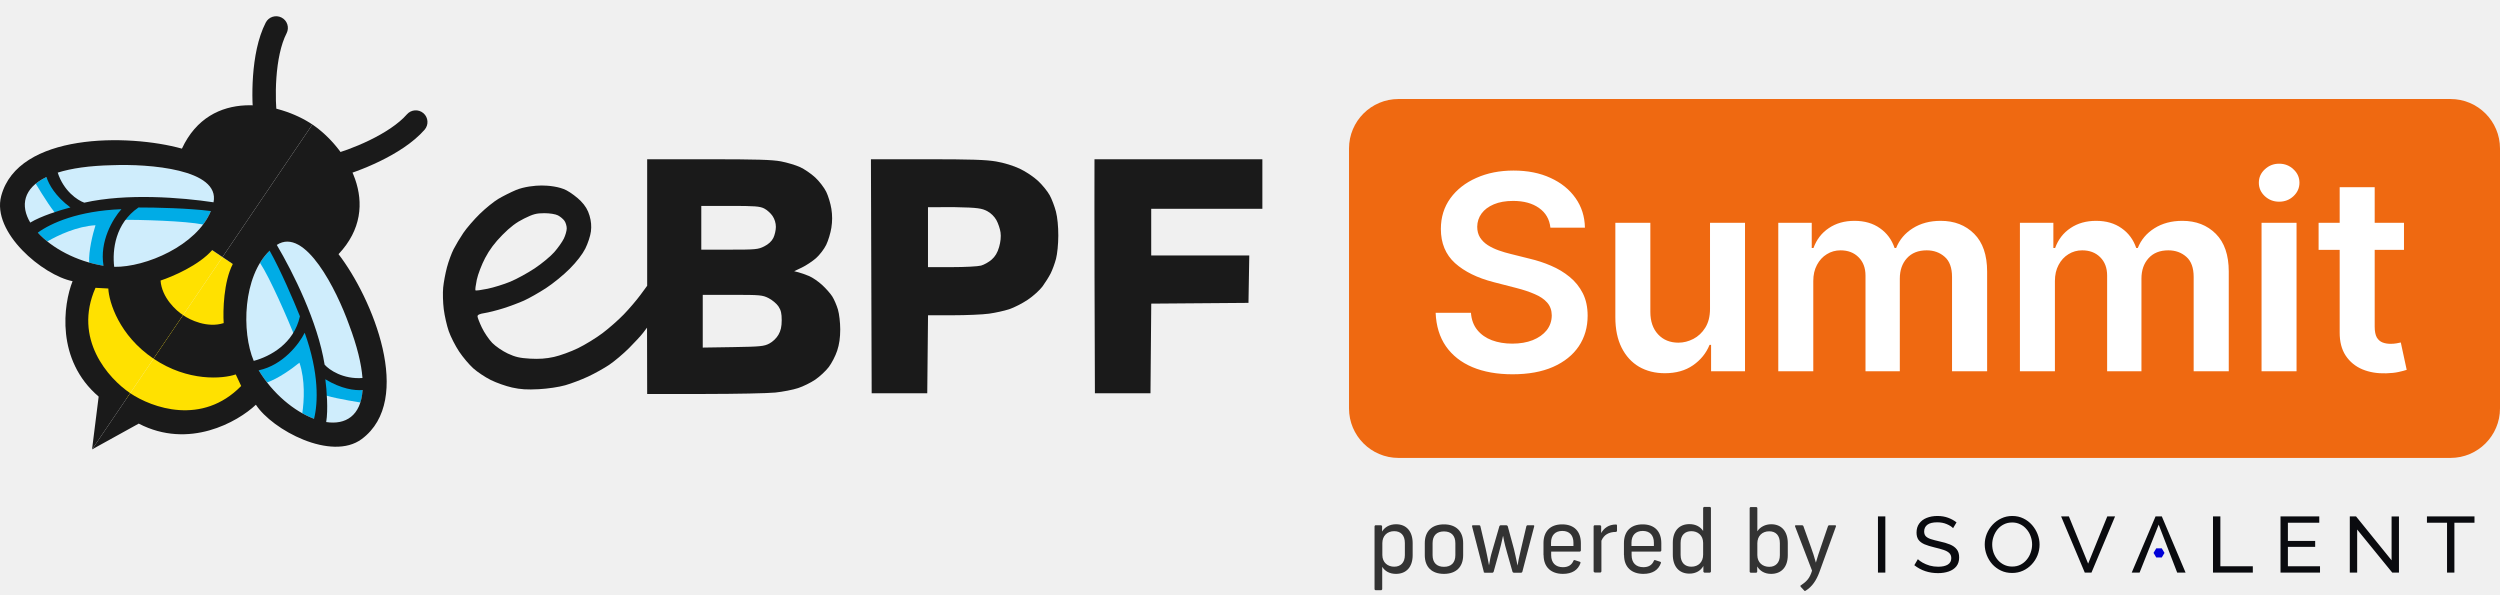
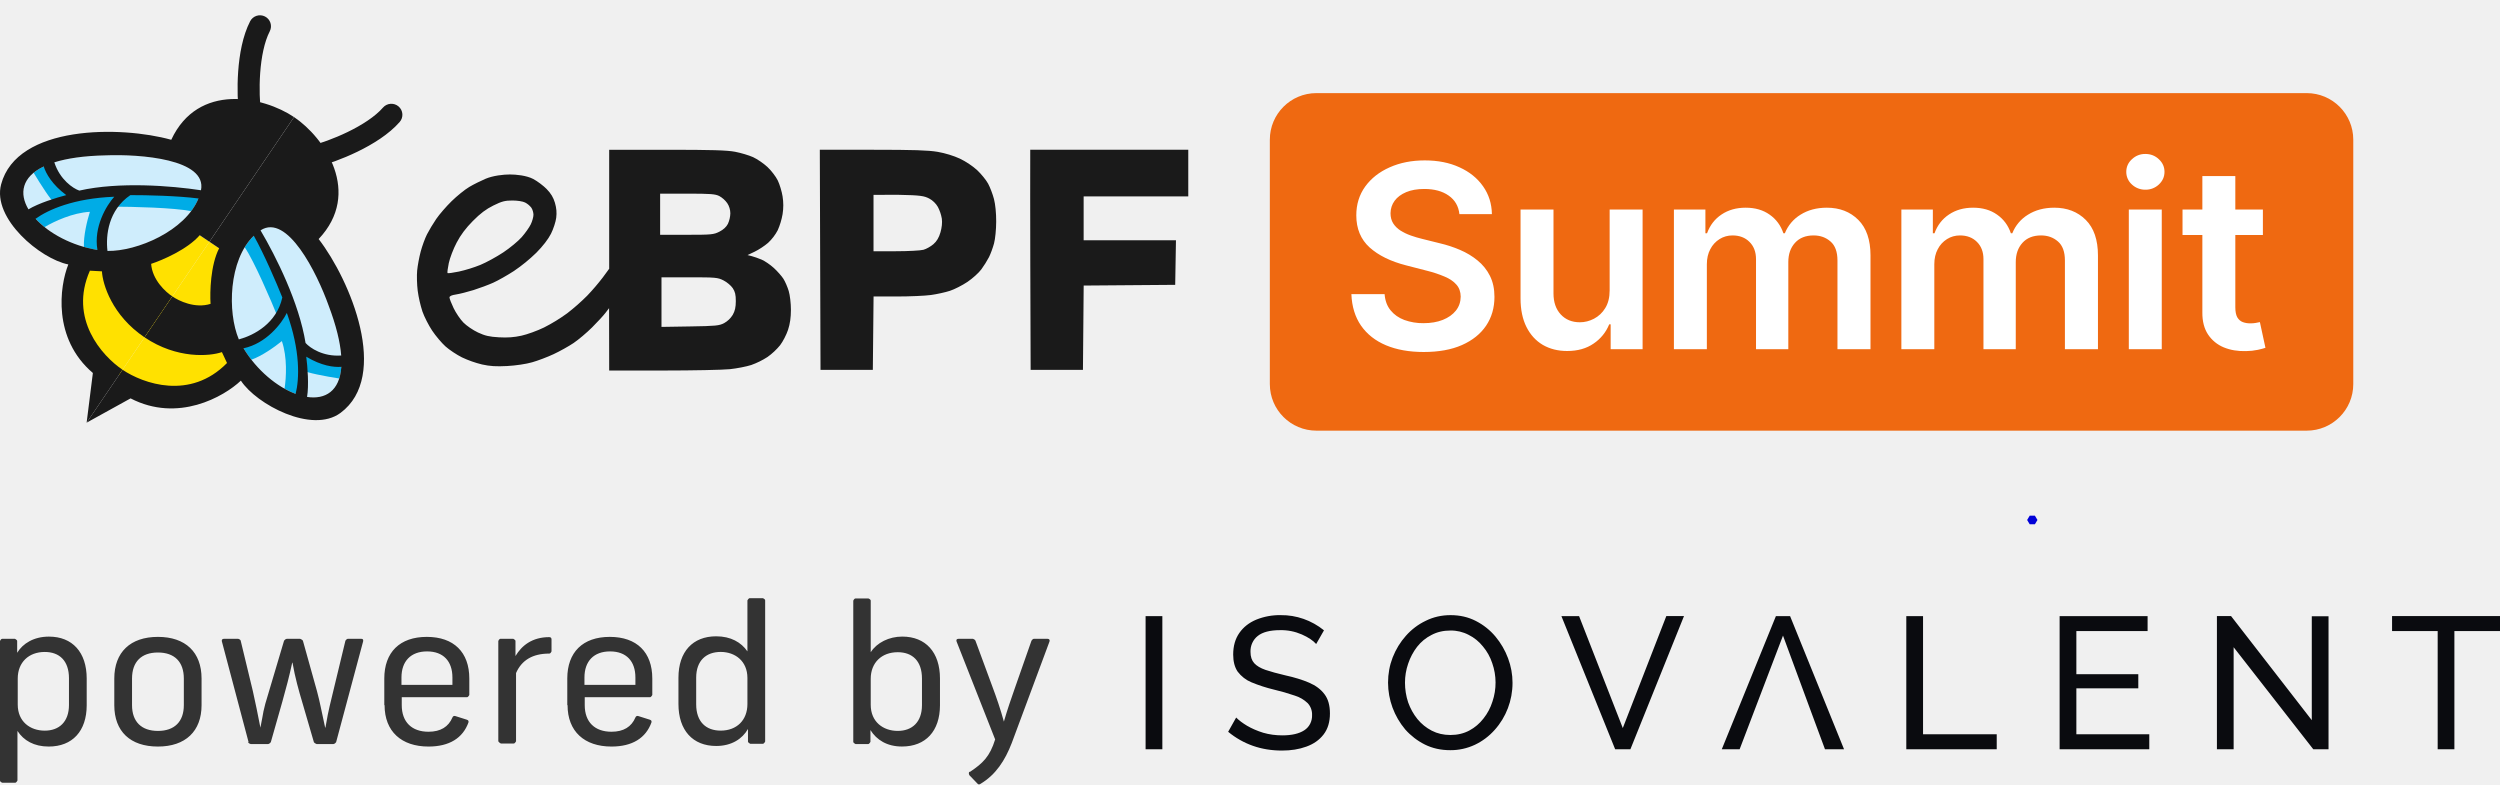
- <svg xmlns="http://www.w3.org/2000/svg" width="202" height="48" viewBox="0 0 202 48" fill="none">
-   <path fill-rule="evenodd" clip-rule="evenodd" d="M22.745 1.416C23.211 1.654 23.395 2.223 23.157 2.687C22.686 3.603 22.432 4.918 22.334 6.269C22.238 7.602 22.302 8.864 22.401 9.607C22.469 10.123 22.104 10.598 21.586 10.666C21.067 10.734 20.591 10.37 20.523 9.853C20.407 8.98 20.34 7.59 20.445 6.133C20.549 4.694 20.827 3.079 21.471 1.826C21.709 1.362 22.28 1.179 22.745 1.416Z" fill="#1A1A1A" />
-   <path d="M17.25 16.363C17.819 13.669 12.038 13.23 9.077 13.347C-2.598 13.597 2.282 20.732 8.746 21.527C11.406 21.855 16.539 19.729 17.25 16.363Z" fill="#CFEDFC" />
-   <path d="M2.887 14.844C3.215 14.574 3.64 14.33 4.174 14.121L4.34 14.642L5.187 15.711L6.428 16.832L7.381 16.691L12.145 16.199L17.153 16.733C16.995 17.234 16.741 17.704 16.413 18.141C14.93 17.845 11.47 17.757 9.59 17.753C9.088 18.342 8.905 20.345 8.866 21.541C8.825 21.537 8.785 21.533 8.746 21.528C8.218 21.463 7.701 21.356 7.203 21.214C7.157 20.279 7.481 18.942 7.716 18.199C6.243 18.279 4.684 19.005 3.825 19.51C3.429 19.193 3.085 18.854 2.807 18.505L4.716 17.459C4.422 17.31 3.49 15.845 2.887 14.844Z" fill="#00ACE6" />
-   <path d="M16.26 19.613L17.977 20.77L10.221 32.207L8.357 30.951L6.926 28.847L6.209 25.373L7.492 22.321L10.573 23.258L16.26 19.613Z" fill="#FFE100" />
-   <path fill-rule="evenodd" clip-rule="evenodd" d="M14.699 12.01C17 7.065 22.597 8.277 25.24 10.059L17.976 20.77L17.143 20.208C16.084 21.432 13.922 22.358 12.973 22.668C13.07 24.044 14.228 25.104 14.794 25.462L12.408 28.982C9.622 27.104 8.809 24.419 8.75 23.311L7.716 23.256C5.891 27.381 8.753 30.578 10.519 31.767L7.436 36.313L7.972 32.045C4.497 29.077 5.119 24.591 5.864 22.72C3.47 22.246 -0.684 18.784 0.096 15.841C1.455 10.718 10.373 10.803 14.699 12.01ZM17.253 16.346C17.794 13.668 12.031 13.231 9.076 13.348C7.198 13.388 5.748 13.606 4.664 13.948C5.146 15.441 6.265 16.184 6.808 16.376C10.234 15.6 14.683 15.958 17.253 16.346ZM17.037 17.053C15.245 16.821 12.574 16.762 11.189 16.765C9.307 18.046 9.066 20.205 9.226 21.56C11.774 21.604 15.905 19.833 17.037 17.053ZM8.367 21.474C8.023 19.51 9.13 17.657 9.809 16.903C6.324 17.036 4.128 18.021 3.055 18.795C4.203 20.047 6.175 21.118 8.367 21.474ZM2.445 17.985C3.306 17.46 4.849 16.978 5.689 16.762C4.475 15.857 3.945 14.912 3.757 14.301C1.859 15.211 1.643 16.635 2.445 17.985Z" fill="#1A1A1A" />
-   <path fill-rule="evenodd" clip-rule="evenodd" d="M34.215 9.148C33.82 8.806 33.222 8.847 32.878 9.24C32.201 10.017 31.072 10.742 29.851 11.336C28.645 11.922 27.447 12.333 26.719 12.518C26.212 12.648 25.907 13.162 26.037 13.667C26.166 14.172 26.683 14.477 27.189 14.348C28.045 14.129 29.364 13.673 30.681 13.033C31.983 12.401 33.381 11.542 34.308 10.48C34.651 10.086 34.609 9.49 34.215 9.148Z" fill="#1A1A1A" />
-   <path d="M22.35 19.8C24.645 18.27 27.209 23.454 28.203 26.237C32.321 37.131 23.861 35.275 20.712 29.592C19.416 27.253 19.481 21.712 22.35 19.8Z" fill="#CFEDFC" />
-   <path d="M29.118 32.521C29.247 32.117 29.315 31.633 29.311 31.061L28.764 31.102L27.453 30.716L25.947 29.986L25.723 29.052L24.406 24.461L22.043 20.027C21.635 20.36 21.292 20.771 21.009 21.237C21.836 22.498 23.208 25.666 23.911 27.404C23.55 28.088 21.754 29.003 20.655 29.485C20.674 29.522 20.693 29.557 20.712 29.592C20.969 30.056 21.262 30.494 21.58 30.902C22.467 30.596 23.591 29.799 24.195 29.304C24.669 30.697 24.575 32.409 24.425 33.392C24.867 33.641 25.311 33.832 25.739 33.96L26.001 31.803C26.25 32.02 27.961 32.336 29.118 32.521Z" fill="#00ACE6" />
-   <path d="M19.693 21.926L17.977 20.77L10.221 32.207L12.084 33.463L14.576 34.003L18.077 33.371L20.44 31.047L18.42 28.546L19.693 21.926Z" fill="#FFE100" />
-   <path fill-rule="evenodd" clip-rule="evenodd" d="M27.353 20.537C31.098 16.566 27.884 11.84 25.241 10.059L17.977 20.77L18.81 21.332C18.066 22.767 18.009 25.113 18.074 26.106C16.758 26.529 15.339 25.853 14.795 25.462L12.408 28.982C15.194 30.859 17.996 30.611 19.049 30.253L19.487 31.188C16.327 34.414 12.285 32.958 10.519 31.768L7.437 36.313L11.209 34.227C15.268 36.335 19.211 34.089 20.676 32.702C22.009 34.74 26.78 37.293 29.228 35.475C33.49 32.308 30.088 24.09 27.353 20.537ZM22.364 19.791C24.655 18.293 27.21 23.461 28.203 26.238C28.865 27.991 29.202 29.414 29.288 30.543C27.718 30.654 26.61 29.896 26.229 29.465C25.675 26.006 23.683 22.024 22.364 19.791ZM21.787 20.255C22.67 21.826 23.721 24.274 24.234 25.557C23.744 27.775 21.824 28.803 20.502 29.16C19.512 26.819 19.621 22.338 21.787 20.255ZM20.903 29.922C22.859 29.509 24.171 27.795 24.62 26.885C25.795 30.158 25.696 32.557 25.376 33.838C23.782 33.243 22.051 31.818 20.903 29.922ZM26.357 34.101C26.525 33.109 26.399 31.501 26.287 30.644C27.582 31.43 28.659 31.568 29.297 31.514C29.158 33.609 27.912 34.339 26.357 34.101Z" fill="#1A1A1A" />
-   <path fill-rule="evenodd" clip-rule="evenodd" d="M52.291 23.091V12.867H57.244C61.111 12.867 62.397 12.905 63.105 13.04C63.605 13.136 64.299 13.344 64.648 13.503C64.997 13.663 65.55 14.042 65.876 14.346C66.203 14.651 66.601 15.171 66.762 15.503C66.923 15.835 67.109 16.451 67.175 16.871C67.257 17.389 67.257 17.882 67.175 18.402C67.109 18.825 66.921 19.447 66.757 19.784C66.593 20.122 66.222 20.607 65.932 20.862C65.641 21.116 65.126 21.457 64.786 21.619L64.168 21.914L64.522 22.004C64.718 22.053 65.102 22.189 65.376 22.305C65.65 22.421 66.123 22.744 66.426 23.023C66.73 23.301 67.099 23.72 67.247 23.953C67.395 24.186 67.6 24.659 67.703 25.005C67.808 25.358 67.891 26.062 67.891 26.611C67.891 27.285 67.814 27.822 67.643 28.34C67.507 28.753 67.201 29.346 66.964 29.658C66.726 29.97 66.239 30.425 65.882 30.669C65.524 30.914 64.896 31.224 64.485 31.358C64.075 31.493 63.25 31.654 62.653 31.717C62.056 31.779 59.481 31.832 56.93 31.833L52.291 31.835L52.28 26.474L51.967 26.887C51.795 27.113 51.279 27.673 50.821 28.131C50.362 28.588 49.648 29.191 49.233 29.471C48.818 29.751 48.047 30.181 47.519 30.427C46.992 30.674 46.161 30.989 45.673 31.128C45.157 31.275 44.265 31.408 43.535 31.447C42.589 31.497 42.061 31.464 41.378 31.312C40.88 31.202 40.105 30.928 39.654 30.703C39.204 30.479 38.568 30.055 38.241 29.762C37.914 29.469 37.398 28.857 37.095 28.403C36.792 27.948 36.417 27.211 36.261 26.764C36.105 26.317 35.922 25.515 35.855 24.981C35.788 24.447 35.767 23.663 35.808 23.239C35.849 22.816 35.986 22.081 36.112 21.608C36.238 21.134 36.48 20.471 36.651 20.135C36.822 19.799 37.177 19.205 37.441 18.817C37.705 18.428 38.3 17.739 38.764 17.285C39.228 16.831 39.907 16.282 40.274 16.065C40.64 15.848 41.274 15.53 41.682 15.358C42.339 15.082 43.232 14.988 43.764 14.988C44.296 14.988 45.187 15.07 45.775 15.379C46.123 15.562 46.641 15.951 46.927 16.244C47.292 16.619 47.502 16.968 47.635 17.426C47.767 17.877 47.8 18.27 47.745 18.709C47.702 19.057 47.5 19.673 47.297 20.078C47.064 20.543 46.599 21.146 46.035 21.715C45.544 22.211 44.676 22.918 44.108 23.286C43.539 23.655 42.742 24.106 42.335 24.289C41.929 24.472 41.171 24.755 40.651 24.918C40.131 25.081 39.453 25.252 39.144 25.298C38.763 25.355 38.583 25.438 38.583 25.558C38.583 25.655 38.742 26.066 38.936 26.471C39.13 26.877 39.507 27.433 39.774 27.707C40.041 27.981 40.604 28.366 41.025 28.563C41.637 28.848 42.002 28.932 42.83 28.979C43.561 29.021 44.133 28.98 44.763 28.84C45.255 28.731 46.126 28.414 46.699 28.135C47.273 27.857 48.167 27.308 48.687 26.916C49.207 26.525 49.983 25.841 50.41 25.397C50.838 24.953 51.437 24.252 51.74 23.84L52.291 23.091ZM62.422 17.45C62.275 17.23 61.969 16.957 61.743 16.843C61.393 16.668 60.984 16.637 58.998 16.637L56.664 16.637V20.172H58.943C61.072 20.172 61.258 20.154 61.75 19.906C62.093 19.734 62.349 19.497 62.484 19.229C62.597 19.002 62.691 18.599 62.691 18.333C62.691 18.027 62.593 17.704 62.422 17.45ZM45.607 17.841C45.506 17.696 45.269 17.499 45.081 17.402C44.882 17.3 44.423 17.226 43.982 17.226C43.347 17.226 43.082 17.296 42.351 17.657C41.717 17.971 41.236 18.333 40.592 18.985C39.979 19.605 39.549 20.178 39.199 20.845C38.92 21.374 38.616 22.167 38.524 22.605C38.432 23.043 38.384 23.429 38.417 23.462C38.45 23.495 38.888 23.437 39.391 23.333C39.894 23.229 40.726 22.97 41.24 22.757C41.754 22.543 42.64 22.058 43.209 21.679C43.778 21.3 44.486 20.713 44.784 20.374C45.081 20.036 45.43 19.544 45.558 19.28C45.687 19.017 45.792 18.644 45.792 18.452C45.792 18.26 45.709 17.985 45.607 17.841ZM62.897 24.754C62.75 24.534 62.393 24.235 62.103 24.089C61.609 23.84 61.431 23.824 59.18 23.824H56.782V28.085L59.234 28.046C61.446 28.01 61.733 27.982 62.159 27.76C62.438 27.615 62.74 27.325 62.896 27.053C63.089 26.716 63.16 26.398 63.162 25.873C63.163 25.322 63.102 25.061 62.897 24.754Z" fill="#1A1A1A" />
-   <path fill-rule="evenodd" clip-rule="evenodd" d="M70.431 31.776L70.371 12.867H74.906C78.44 12.867 79.672 12.907 80.49 13.047C81.126 13.156 81.879 13.387 82.398 13.632C82.886 13.861 83.529 14.292 83.886 14.628C84.232 14.954 84.652 15.473 84.819 15.782C84.987 16.09 85.212 16.683 85.32 17.099C85.441 17.567 85.514 18.306 85.511 19.042C85.509 19.718 85.429 20.524 85.326 20.911C85.227 21.286 85.032 21.816 84.894 22.09C84.755 22.363 84.462 22.833 84.241 23.135C84.021 23.436 83.483 23.924 83.045 24.218C82.607 24.513 81.93 24.858 81.54 24.986C81.15 25.114 80.415 25.276 79.906 25.346C79.398 25.416 78.083 25.473 76.984 25.473H74.985L74.922 31.776H70.431ZM80.506 17.78C80.343 17.489 80.057 17.21 79.767 17.059C79.348 16.842 79.05 16.771 77.138 16.738L74.981 16.74V21.585L76.901 21.584C77.958 21.584 79.023 21.528 79.268 21.46C79.514 21.392 79.9 21.175 80.125 20.977C80.412 20.726 80.594 20.42 80.727 19.964C80.849 19.545 80.891 19.122 80.844 18.783C80.805 18.492 80.652 18.041 80.506 17.78Z" fill="#1A1A1A" />
-   <path d="M88.438 22.469L88.468 31.776H92.959L93.021 24.534L100.877 24.472L100.942 20.643H93.018V16.873H101.999V12.867H88.434C88.43 14.505 88.426 18.888 88.438 22.469Z" fill="#1A1A1A" />
-   <rect x="109" y="8" width="93" height="29" rx="4" fill="#EF6911" />
-   <path d="M125.273 18.398C125.201 17.716 124.893 17.185 124.352 16.805C123.815 16.424 123.117 16.234 122.258 16.234C121.654 16.234 121.135 16.326 120.703 16.508C120.271 16.69 119.94 16.938 119.711 17.25C119.482 17.562 119.365 17.919 119.359 18.32C119.359 18.654 119.435 18.943 119.586 19.188C119.742 19.432 119.953 19.641 120.219 19.812C120.484 19.979 120.779 20.12 121.102 20.234C121.424 20.349 121.75 20.445 122.078 20.523L123.578 20.898C124.182 21.039 124.763 21.229 125.32 21.469C125.883 21.708 126.385 22.01 126.828 22.375C127.276 22.74 127.63 23.18 127.891 23.695C128.151 24.211 128.281 24.815 128.281 25.508C128.281 26.445 128.042 27.271 127.563 27.984C127.083 28.693 126.391 29.247 125.484 29.648C124.583 30.044 123.492 30.242 122.211 30.242C120.966 30.242 119.885 30.049 118.969 29.664C118.057 29.279 117.344 28.716 116.828 27.977C116.318 27.237 116.042 26.336 116 25.273H118.852C118.893 25.831 119.065 26.294 119.367 26.664C119.669 27.034 120.063 27.31 120.547 27.492C121.036 27.674 121.583 27.766 122.188 27.766C122.818 27.766 123.37 27.672 123.844 27.484C124.323 27.292 124.698 27.026 124.969 26.688C125.24 26.344 125.378 25.943 125.383 25.484C125.378 25.068 125.255 24.724 125.016 24.453C124.776 24.177 124.44 23.948 124.008 23.766C123.581 23.578 123.081 23.412 122.508 23.266L120.688 22.797C119.37 22.458 118.328 21.945 117.563 21.258C116.802 20.565 116.422 19.646 116.422 18.5C116.422 17.557 116.677 16.732 117.188 16.023C117.703 15.315 118.404 14.766 119.289 14.375C120.174 13.979 121.177 13.781 122.297 13.781C123.432 13.781 124.427 13.979 125.281 14.375C126.141 14.766 126.815 15.31 127.305 16.008C127.794 16.701 128.047 17.497 128.062 18.398H125.273ZM138.169 24.953V18H140.997V30H138.255V27.867H138.13C137.859 28.539 137.413 29.088 136.794 29.516C136.179 29.943 135.421 30.156 134.52 30.156C133.734 30.156 133.038 29.982 132.434 29.633C131.835 29.279 131.367 28.766 131.028 28.094C130.69 27.417 130.52 26.599 130.52 25.641V18H133.348V25.203C133.348 25.963 133.557 26.568 133.973 27.016C134.39 27.463 134.937 27.688 135.614 27.688C136.031 27.688 136.434 27.586 136.825 27.383C137.216 27.18 137.536 26.878 137.786 26.477C138.041 26.07 138.169 25.562 138.169 24.953ZM143.685 30V18H146.388V20.039H146.529C146.779 19.352 147.193 18.815 147.771 18.43C148.349 18.039 149.039 17.844 149.841 17.844C150.654 17.844 151.339 18.042 151.896 18.438C152.458 18.828 152.854 19.362 153.083 20.039H153.208C153.474 19.372 153.922 18.841 154.552 18.445C155.188 18.044 155.94 17.844 156.81 17.844C157.914 17.844 158.815 18.193 159.513 18.891C160.211 19.588 160.56 20.607 160.56 21.945V30H157.724V22.383C157.724 21.638 157.526 21.094 157.13 20.75C156.734 20.401 156.25 20.227 155.677 20.227C154.995 20.227 154.461 20.44 154.076 20.867C153.695 21.289 153.505 21.838 153.505 22.516V30H150.732V22.266C150.732 21.646 150.544 21.151 150.169 20.781C149.8 20.412 149.315 20.227 148.716 20.227C148.31 20.227 147.94 20.331 147.607 20.539C147.274 20.742 147.008 21.031 146.81 21.406C146.612 21.776 146.513 22.208 146.513 22.703V30H143.685ZM163.209 30V18H165.912V20.039H166.053C166.303 19.352 166.717 18.815 167.295 18.43C167.873 18.039 168.563 17.844 169.365 17.844C170.178 17.844 170.863 18.042 171.42 18.438C171.983 18.828 172.378 19.362 172.608 20.039H172.733C172.998 19.372 173.446 18.841 174.076 18.445C174.712 18.044 175.464 17.844 176.334 17.844C177.438 17.844 178.339 18.193 179.037 18.891C179.735 19.588 180.084 20.607 180.084 21.945V30H177.248V22.383C177.248 21.638 177.05 21.094 176.654 20.75C176.259 20.401 175.774 20.227 175.201 20.227C174.519 20.227 173.985 20.44 173.6 20.867C173.22 21.289 173.029 21.838 173.029 22.516V30H170.256V22.266C170.256 21.646 170.069 21.151 169.694 20.781C169.324 20.412 168.839 20.227 168.24 20.227C167.834 20.227 167.464 20.331 167.131 20.539C166.798 20.742 166.532 21.031 166.334 21.406C166.136 21.776 166.037 22.208 166.037 22.703V30H163.209ZM182.733 30V18H185.561V30H182.733ZM184.155 16.297C183.707 16.297 183.322 16.148 182.999 15.852C182.676 15.55 182.515 15.188 182.515 14.766C182.515 14.338 182.676 13.977 182.999 13.68C183.322 13.378 183.707 13.227 184.155 13.227C184.608 13.227 184.994 13.378 185.311 13.68C185.634 13.977 185.796 14.338 185.796 14.766C185.796 15.188 185.634 15.55 185.311 15.852C184.994 16.148 184.608 16.297 184.155 16.297ZM194.242 18V20.188H187.343V18H194.242ZM189.046 15.125H191.875V26.391C191.875 26.771 191.932 27.062 192.046 27.266C192.166 27.463 192.323 27.599 192.515 27.672C192.708 27.745 192.921 27.781 193.156 27.781C193.333 27.781 193.494 27.768 193.64 27.742C193.791 27.716 193.906 27.693 193.984 27.672L194.461 29.883C194.31 29.935 194.093 29.992 193.812 30.055C193.536 30.117 193.198 30.154 192.796 30.164C192.088 30.185 191.45 30.078 190.882 29.844C190.315 29.604 189.864 29.234 189.531 28.734C189.203 28.234 189.041 27.609 189.046 26.859V15.125Z" fill="white" />
-   <path d="M111.063 47.599V42.519C111.063 42.519 111.093 42.439 111.143 42.439H111.593C111.593 42.439 111.673 42.479 111.673 42.519V42.949C111.873 42.609 112.263 42.359 112.803 42.359C113.633 42.359 114.143 42.929 114.143 43.889V44.859C114.143 45.809 113.633 46.369 112.793 46.369C112.273 46.369 111.903 46.149 111.683 45.799V47.609C111.683 47.609 111.643 47.689 111.603 47.689H111.143C111.143 47.689 111.063 47.659 111.063 47.609V47.599ZM112.653 45.789C113.163 45.789 113.513 45.469 113.513 44.849V43.879C113.513 43.239 113.173 42.919 112.653 42.919C112.083 42.919 111.693 43.299 111.693 43.889V44.839C111.693 45.459 112.133 45.789 112.653 45.789Z" fill="#333333" />
-   <path d="M115.123 44.859V43.889C115.123 42.929 115.693 42.369 116.673 42.369C117.653 42.369 118.223 42.929 118.223 43.889V44.859C118.223 45.809 117.653 46.369 116.673 46.369C115.693 46.369 115.123 45.819 115.123 44.859ZM116.673 45.799C117.263 45.799 117.593 45.459 117.593 44.859V43.889C117.593 43.279 117.263 42.939 116.673 42.939C116.083 42.939 115.753 43.279 115.753 43.889V44.859C115.753 45.459 116.083 45.799 116.673 45.799Z" fill="#333333" />
-   <path d="M119.893 46.209L118.943 42.529C118.933 42.469 118.963 42.44 119.023 42.44H119.523C119.523 42.44 119.603 42.459 119.613 42.51L120.043 44.34C120.133 44.76 120.223 45.19 120.313 45.679C120.443 45.039 120.373 45.169 120.623 44.34L121.153 42.51C121.153 42.51 121.203 42.44 121.253 42.44H121.723C121.723 42.44 121.803 42.469 121.823 42.51L122.323 44.349C122.443 44.809 122.463 44.989 122.613 45.679H122.623C122.703 45.249 122.673 45.3 122.903 44.34L123.333 42.51C123.333 42.51 123.373 42.44 123.423 42.44H123.893C123.953 42.44 123.973 42.469 123.963 42.529L123.003 46.209C123.003 46.209 122.953 46.279 122.903 46.279H122.313C122.313 46.279 122.233 46.249 122.213 46.209L121.793 44.73C121.683 44.349 121.543 43.849 121.453 43.309H121.443C121.343 43.789 121.223 44.26 121.093 44.73L120.683 46.209C120.683 46.209 120.633 46.279 120.583 46.279H119.973C119.973 46.279 119.893 46.26 119.873 46.209H119.893Z" fill="#333333" />
-   <path d="M124.714 44.859V43.889C124.714 42.929 125.264 42.369 126.224 42.369C127.184 42.369 127.734 42.929 127.734 43.889V44.489C127.734 44.489 127.694 44.569 127.654 44.569H125.334V44.859C125.334 45.479 125.694 45.829 126.284 45.829C126.714 45.829 126.994 45.649 127.134 45.309C127.154 45.259 127.194 45.239 127.244 45.259L127.644 45.389C127.704 45.409 127.714 45.439 127.704 45.489C127.504 46.059 127.024 46.369 126.284 46.369C125.324 46.369 124.724 45.819 124.724 44.859H124.714ZM127.134 44.119V43.849C127.134 43.259 126.814 42.899 126.234 42.899C125.654 42.899 125.324 43.259 125.324 43.849V44.119H127.134Z" fill="#333333" />
-   <path d="M128.764 46.199V42.519C128.764 42.519 128.794 42.439 128.844 42.439H129.294C129.294 42.439 129.374 42.479 129.374 42.519V43.069C129.594 42.689 129.964 42.379 130.574 42.379C130.634 42.379 130.654 42.419 130.654 42.459V42.899C130.654 42.899 130.624 42.979 130.574 42.979C129.984 42.979 129.594 43.219 129.394 43.689V46.179C129.394 46.179 129.354 46.259 129.314 46.259H128.854C128.854 46.259 128.774 46.219 128.774 46.179L128.764 46.199Z" fill="#333333" />
-   <path d="M131.214 44.859V43.889C131.214 42.929 131.764 42.369 132.724 42.369C133.684 42.369 134.234 42.929 134.234 43.889V44.489C134.234 44.489 134.194 44.569 134.154 44.569H131.834V44.859C131.834 45.479 132.194 45.829 132.784 45.829C133.214 45.829 133.494 45.649 133.634 45.309C133.654 45.259 133.694 45.239 133.744 45.259L134.144 45.389C134.204 45.409 134.214 45.439 134.204 45.489C134.004 46.059 133.524 46.369 132.784 46.369C131.824 46.369 131.224 45.819 131.224 44.859H131.214ZM133.634 44.119V43.849C133.634 43.259 133.314 42.899 132.734 42.899C132.154 42.899 131.824 43.259 131.824 43.849V44.119H133.634Z" fill="#333333" />
-   <path d="M135.163 44.829V43.859C135.163 42.909 135.673 42.349 136.503 42.349C137.023 42.349 137.393 42.569 137.613 42.899V41.039C137.613 41.039 137.653 40.959 137.693 40.959H138.163C138.163 40.959 138.243 40.989 138.243 41.039V46.189C138.243 46.189 138.203 46.269 138.163 46.269H137.713C137.713 46.269 137.633 46.229 137.633 46.189V45.729C137.433 46.089 137.053 46.349 136.503 46.349C135.673 46.349 135.163 45.779 135.163 44.819V44.829ZM136.663 45.789C137.233 45.789 137.613 45.409 137.613 44.819V43.869C137.613 43.249 137.173 42.919 136.663 42.919C136.153 42.919 135.793 43.229 135.793 43.859V44.829C135.793 45.469 136.143 45.789 136.663 45.789Z" fill="#333333" />
-   <path d="M141.983 45.769V46.199C141.983 46.199 141.943 46.279 141.903 46.279H141.453C141.453 46.279 141.373 46.239 141.373 46.199V41.049C141.373 41.049 141.403 40.969 141.453 40.969H141.913C141.913 40.969 141.993 40.999 141.993 41.049V42.929C142.213 42.579 142.643 42.359 143.113 42.359C143.943 42.359 144.453 42.929 144.453 43.889V44.859C144.453 45.809 143.943 46.369 143.103 46.369C142.573 46.369 142.203 46.129 141.983 45.769ZM142.953 45.799C143.463 45.799 143.813 45.479 143.813 44.859V43.889C143.813 43.249 143.473 42.929 142.953 42.929C142.383 42.929 141.993 43.309 141.993 43.899V44.849C141.993 45.469 142.433 45.799 142.953 45.799Z" fill="#333333" />
-   <path d="M145.523 47.289C145.973 46.98 146.223 46.739 146.413 46.109L145.043 42.539C145.023 42.48 145.043 42.44 145.113 42.44H145.623C145.623 42.44 145.703 42.469 145.713 42.51L146.313 44.179C146.463 44.59 146.603 45.01 146.723 45.459C146.853 44.999 146.973 44.65 147.133 44.179L147.703 42.51C147.703 42.51 147.743 42.44 147.793 42.44H148.273C148.333 42.44 148.363 42.48 148.343 42.539L147.003 46.239C146.763 46.88 146.433 47.4 145.893 47.73C145.853 47.76 145.813 47.76 145.783 47.719L145.493 47.41C145.493 47.41 145.453 47.319 145.503 47.289H145.523Z" fill="#333333" />
-   <path d="M174.227 44.303H174.67L174.892 44.674L174.67 45.045H174.227L174.005 44.674L174.227 44.303Z" fill="#0101D7" />
-   <path d="M151.739 46.264V41.723H152.335V46.264H151.739ZM157.809 42.676C157.699 42.557 157.529 42.448 157.299 42.35C157.07 42.252 156.814 42.203 156.531 42.203C156.169 42.203 155.902 42.269 155.73 42.401C155.558 42.533 155.472 42.715 155.472 42.945C155.472 43.107 155.516 43.235 155.604 43.329C155.693 43.422 155.827 43.499 156.008 43.559C156.194 43.619 156.428 43.68 156.71 43.744C157.037 43.813 157.319 43.896 157.558 43.994C157.796 44.092 157.979 44.224 158.107 44.39C158.235 44.552 158.299 44.77 158.299 45.043C158.299 45.333 158.224 45.571 158.074 45.759C157.924 45.947 157.719 46.085 157.458 46.175C157.202 46.264 156.913 46.309 156.591 46.309C155.858 46.309 155.22 46.096 154.677 45.669L154.962 45.183C155.059 45.277 155.189 45.371 155.353 45.465C155.52 45.559 155.71 45.638 155.922 45.701C156.138 45.761 156.366 45.791 156.604 45.791C156.94 45.791 157.2 45.733 157.385 45.618C157.571 45.499 157.663 45.326 157.663 45.1C157.663 44.93 157.61 44.793 157.505 44.691C157.403 44.589 157.251 44.503 157.048 44.435C156.845 44.367 156.597 44.299 156.306 44.23C155.988 44.154 155.721 44.071 155.505 43.981C155.289 43.887 155.125 43.766 155.015 43.617C154.909 43.467 154.856 43.273 154.856 43.035C154.856 42.745 154.929 42.499 155.075 42.299C155.22 42.099 155.421 41.947 155.677 41.845C155.933 41.743 156.222 41.691 156.544 41.691C156.858 41.691 157.143 41.738 157.399 41.832C157.659 41.926 157.889 42.052 158.087 42.209L157.809 42.676ZM162.579 46.296C162.248 46.296 161.947 46.232 161.678 46.104C161.409 45.976 161.175 45.804 160.976 45.586C160.782 45.365 160.632 45.117 160.526 44.844C160.42 44.567 160.367 44.284 160.367 43.994C160.367 43.691 160.422 43.403 160.533 43.13C160.648 42.853 160.804 42.608 161.003 42.395C161.206 42.178 161.442 42.007 161.711 41.883C161.98 41.755 162.274 41.691 162.592 41.691C162.923 41.691 163.223 41.758 163.492 41.89C163.762 42.022 163.993 42.199 164.188 42.42C164.382 42.642 164.532 42.889 164.638 43.162C164.744 43.435 164.797 43.715 164.797 44C164.797 44.303 164.741 44.593 164.631 44.87C164.521 45.143 164.364 45.388 164.161 45.605C163.962 45.819 163.728 45.987 163.459 46.111C163.19 46.234 162.897 46.296 162.579 46.296ZM160.97 43.994C160.97 44.224 161.007 44.448 161.082 44.665C161.162 44.879 161.272 45.068 161.413 45.235C161.555 45.401 161.725 45.533 161.923 45.631C162.122 45.729 162.342 45.778 162.585 45.778C162.837 45.778 163.062 45.727 163.261 45.625C163.459 45.522 163.627 45.386 163.764 45.215C163.905 45.045 164.011 44.853 164.082 44.64C164.157 44.427 164.194 44.211 164.194 43.994C164.194 43.764 164.154 43.542 164.075 43.329C164 43.115 163.89 42.926 163.744 42.76C163.603 42.589 163.433 42.457 163.234 42.363C163.04 42.265 162.824 42.216 162.585 42.216C162.334 42.216 162.109 42.267 161.91 42.369C161.711 42.467 161.541 42.602 161.4 42.772C161.263 42.943 161.157 43.135 161.082 43.348C161.007 43.557 160.97 43.772 160.97 43.994ZM167.165 41.723L168.721 45.541L170.27 41.723H170.899L168.992 46.264H168.449L166.536 41.723H167.165ZM174.17 41.723H174.674L176.594 46.264H175.916L175.402 44.934L174.422 42.389L172.879 46.264H172.244L174.17 41.723ZM178.81 46.264V41.723H179.406V45.753H182.028V46.264H178.81ZM187.457 45.753V46.264H184.266V41.723H187.397V42.235H184.862V43.706H187.066V44.186H184.862V45.753H187.457ZM190.459 42.785V46.264H189.864V41.723H190.367L193.24 45.273V41.73H193.836V46.264H193.293L190.459 42.785ZM199.938 42.235H198.315V46.264H197.72V42.235H196.097V41.723H199.938V42.235Z" fill="#0A0B0F" />
+ <svg xmlns="http://www.w3.org/2000/svg" width="443" height="139" viewBox="0 0 443 139" fill="none">
+   <g clip-path="url(#clip0_247_6187)">
+     <path fill-rule="evenodd" clip-rule="evenodd" d="M46.954 2.921C47.916 3.412 48.296 4.585 47.804 5.542C46.834 7.431 46.308 10.142 46.105 12.93C45.907 15.679 46.039 18.282 46.244 19.815C46.311 20.328 46.172 20.848 45.856 21.259C45.541 21.67 45.074 21.938 44.56 22.006C44.306 22.04 44.047 22.023 43.799 21.956C43.551 21.89 43.319 21.775 43.115 21.619C42.703 21.303 42.434 20.838 42.367 20.324C42.127 18.521 41.989 15.655 42.206 12.649C42.42 9.679 42.994 6.351 44.324 3.766C44.562 3.307 44.972 2.961 45.465 2.802C45.957 2.644 46.492 2.686 46.954 2.921Z" fill="#1A1A1A" />
+     <path d="M35.61 33.749C36.785 28.195 24.851 27.287 18.738 27.528C-5.363 28.044 4.711 42.76 18.055 44.4C23.546 45.076 34.142 40.691 35.61 33.749Z" fill="#CFEDFC" />
+     <path d="M5.96 30.616C6.637 30.059 7.514 29.556 8.617 29.125L8.959 30.199L10.708 32.406L13.268 34.716L15.237 34.427L25.072 33.41L35.41 34.512C35.086 35.543 34.559 36.514 33.882 37.416C30.821 36.805 23.678 36.624 19.797 36.615C18.761 37.832 18.383 41.962 18.303 44.428L18.055 44.401C16.978 44.27 15.913 44.053 14.87 43.754C14.775 41.825 15.441 39.068 15.929 37.535C12.888 37.7 9.669 39.196 7.896 40.237C7.122 39.626 6.417 38.932 5.795 38.166L9.738 36.009C9.129 35.702 7.205 32.68 5.96 30.616Z" fill="#00ACE6" />
+     <path d="M33.566 40.452L37.111 42.838L21.1 66.427L17.252 63.836L14.298 59.497L12.818 52.332L15.468 46.037L21.826 47.969L33.566 40.452Z" fill="#FFE100" />
+     <path fill-rule="evenodd" clip-rule="evenodd" d="M30.346 24.771C35.094 14.572 46.648 17.072 52.104 20.747L37.109 42.838L35.389 41.679C33.203 44.204 28.742 46.114 26.781 46.753C26.981 49.591 29.372 51.777 30.54 52.516L25.614 59.776C19.863 55.902 18.183 50.364 18.063 48.081L15.929 47.966C12.161 56.474 18.069 63.067 21.715 65.52L15.351 74.896L16.457 66.093C9.283 59.971 10.567 50.719 12.105 46.86C7.163 45.883 -1.412 38.742 0.198 32.67C3.006 22.104 21.414 22.279 30.344 24.769M35.614 33.712C36.729 28.188 24.834 27.287 18.734 27.528C14.857 27.611 11.864 28.061 9.626 28.766C10.621 31.845 12.929 33.378 14.052 33.774C21.125 32.173 30.309 32.912 35.614 33.712ZM35.168 35.17C31.469 34.691 25.955 34.57 23.096 34.576C19.211 37.216 18.713 41.671 19.044 44.466C24.304 44.556 32.831 40.904 35.166 35.172M17.268 44.288C16.558 40.24 18.843 36.42 20.245 34.863C13.051 35.137 8.518 37.171 6.302 38.765C8.672 41.347 12.743 43.556 17.268 44.29M5.043 37.096C6.821 36.014 10.006 35.019 11.74 34.574C9.234 32.707 8.14 30.758 7.752 29.498C3.833 31.375 3.388 34.312 5.043 37.096ZM70.632 18.868C70.24 18.529 69.73 18.358 69.213 18.394C68.695 18.429 68.213 18.668 67.872 19.058C66.474 20.66 64.144 22.156 61.623 23.381C59.133 24.589 56.66 25.437 55.157 25.819C54.91 25.882 54.676 25.994 54.472 26.148C54.267 26.301 54.094 26.494 53.964 26.714C53.834 26.934 53.748 27.178 53.712 27.431C53.676 27.685 53.69 27.943 53.754 28.191C53.818 28.438 53.929 28.671 54.083 28.876C54.237 29.08 54.43 29.253 54.65 29.383C54.87 29.513 55.114 29.599 55.368 29.635C55.622 29.671 55.88 29.657 56.128 29.593C57.895 29.141 60.618 28.201 63.337 26.881C66.024 25.577 68.91 23.806 70.824 21.615C70.993 21.423 71.122 21.199 71.204 20.956C71.286 20.713 71.319 20.457 71.301 20.202C71.283 19.946 71.215 19.697 71.1 19.468C70.985 19.239 70.826 19.035 70.632 18.868Z" fill="#1A1A1A" />
+     <path d="M46.138 40.838C50.876 37.682 56.167 48.374 58.221 54.114C66.722 76.583 49.258 72.755 42.757 61.034C40.081 56.209 40.218 44.781 46.138 40.838Z" fill="#CFEDFC" />
+     <path d="M60.11 67.073C60.376 66.241 60.517 65.243 60.508 64.063L59.379 64.146L56.673 63.352L53.564 61.846L53.101 59.92L50.383 50.453L45.505 41.306C44.662 41.992 43.956 42.84 43.37 43.801C45.077 46.4 47.91 52.938 49.361 56.521C48.618 57.931 44.908 59.821 42.639 60.813L42.757 61.033C43.288 61.99 43.892 62.894 44.549 63.735C46.38 63.104 48.702 61.458 49.947 60.44C50.926 63.312 50.732 66.844 50.422 68.871C51.334 69.382 52.251 69.778 53.135 70.043L53.675 65.594C54.191 66.041 57.721 66.691 60.11 67.073Z" fill="#00ACE6" />
+     <path d="M40.653 45.222L37.111 42.838L21.1 66.427L24.946 69.017L30.09 70.131L37.317 68.827L42.196 64.034L38.026 58.876L40.653 45.222Z" fill="#FFE100" />
+     <path fill-rule="evenodd" clip-rule="evenodd" d="M56.466 42.358C64.197 34.169 57.562 24.42 52.106 20.747L37.111 42.838L38.831 43.997C37.295 46.957 37.179 51.793 37.311 53.843C34.594 54.716 31.665 53.322 30.54 52.515L25.614 59.775C31.366 63.647 37.15 63.137 39.324 62.395L40.228 64.325C33.705 70.979 25.361 67.976 21.715 65.521L15.353 74.895L23.139 70.593C31.519 74.941 39.658 70.308 42.683 67.448C45.434 71.651 55.283 76.917 60.337 73.167C69.135 66.635 62.112 49.685 56.466 42.358ZM46.167 40.819C50.897 37.729 56.171 48.388 58.221 54.116C59.588 57.731 60.285 60.666 60.461 62.995C57.22 63.222 54.932 61.66 54.144 60.772C53.002 53.637 48.89 45.424 46.167 40.819ZM44.974 41.774C46.799 45.016 48.969 50.065 50.028 52.711C49.016 57.286 45.053 59.406 42.323 60.142C40.28 55.314 40.505 46.072 44.976 41.776M43.153 61.716C47.191 60.864 49.9 57.329 50.827 55.452C53.252 62.203 53.048 67.151 52.387 69.793C49.097 68.566 45.523 65.627 43.153 61.716ZM54.412 70.335C54.759 68.289 54.499 64.973 54.268 63.205C56.941 64.826 59.164 65.111 60.481 65C60.194 69.32 57.622 70.826 54.412 70.335ZM107.947 47.623V26.54H118.172C126.155 26.54 128.81 26.619 130.271 26.897C131.303 27.095 132.736 27.524 133.456 27.852C134.179 28.182 135.319 28.966 135.992 29.591C136.667 30.22 137.488 31.292 137.821 31.977C138.153 32.662 138.537 33.932 138.673 34.798C138.842 35.844 138.842 36.91 138.673 37.956C138.501 38.937 138.212 39.895 137.81 40.806C137.37 41.637 136.795 42.388 136.107 43.03C135.508 43.554 134.443 44.257 133.741 44.591L132.466 45.2L133.196 45.385C133.601 45.488 134.394 45.767 134.959 46.004C135.525 46.245 136.501 46.911 137.127 47.487C137.752 48.062 138.516 48.925 138.822 49.405C139.127 49.886 139.55 50.861 139.763 51.575C139.98 52.303 140.151 53.755 140.151 54.887C140.151 56.277 139.992 57.383 139.639 58.453C139.358 59.305 138.727 60.528 138.235 61.172C137.587 61.962 136.837 62.663 136.004 63.257C135.101 63.842 134.133 64.319 133.12 64.68C132.274 64.956 130.571 65.288 129.338 65.418C128.108 65.546 122.79 65.656 117.524 65.657L107.947 65.662L107.927 54.607L107.278 55.456C106.923 55.922 105.858 57.078 104.913 58.022C103.965 58.965 102.491 60.208 101.634 60.786C100.778 61.363 99.186 62.25 98.096 62.758C97.008 63.267 95.293 63.917 94.285 64.201C93.22 64.507 91.379 64.781 89.872 64.861C87.919 64.965 86.829 64.897 85.419 64.583C84.193 64.286 83.001 63.865 81.86 63.327C80.931 62.865 79.618 61.99 78.943 61.388C78.268 60.782 77.203 59.52 76.577 58.583C75.952 57.647 75.178 56.125 74.856 55.201C74.471 54.002 74.19 52.772 74.017 51.525C73.879 50.424 73.836 48.807 73.921 47.932C74.005 47.058 74.288 45.544 74.548 44.569C74.808 43.593 75.308 42.223 75.661 41.53C76.012 40.837 76.747 39.612 77.292 38.812C77.837 38.008 79.067 36.589 80.023 35.652C80.981 34.716 82.382 33.584 83.14 33.136C83.895 32.688 85.204 32.033 86.046 31.678C87.403 31.109 89.246 30.915 90.344 30.915C91.443 30.915 93.282 31.084 94.494 31.719C95.214 32.099 96.284 32.901 96.874 33.505C97.627 34.279 98.061 34.998 98.336 35.943C98.608 36.871 98.676 37.684 98.563 38.589C98.474 39.307 98.057 40.578 97.638 41.413C97.157 42.372 96.197 43.616 95.033 44.789C93.805 45.985 92.474 47.069 91.055 48.029C89.88 48.79 88.235 49.721 87.394 50.098C86.554 50.475 84.992 51.059 83.918 51.397C82.845 51.731 81.445 52.084 80.807 52.181C80.021 52.297 79.649 52.47 79.649 52.715C79.649 52.915 79.977 53.763 80.378 54.598C80.778 55.436 81.556 56.583 82.108 57.148C82.659 57.713 83.821 58.507 84.69 58.913C85.954 59.501 86.707 59.676 88.416 59.771C89.925 59.858 91.106 59.771 92.407 59.482C93.422 59.26 95.221 58.606 96.403 58.03C97.836 57.303 99.209 56.462 100.507 55.516C101.759 54.548 102.947 53.501 104.064 52.381C105.036 51.361 105.953 50.29 106.81 49.172L107.947 47.623ZM128.863 35.99C128.493 35.476 128.014 35.048 127.46 34.739C126.737 34.378 125.893 34.314 121.793 34.314H116.975V41.605H121.681C126.074 41.605 126.456 41.568 127.474 41.056C128.182 40.701 128.713 40.212 128.989 39.66C129.25 39.077 129.395 38.45 129.417 37.812C129.417 37.181 129.216 36.512 128.863 35.99ZM94.147 36.795C93.85 36.423 93.481 36.116 93.061 35.892C92.65 35.681 91.703 35.529 90.79 35.529C89.482 35.529 88.932 35.673 87.425 36.417C86.117 37.065 85.124 37.812 83.792 39.157C82.529 40.435 81.641 41.617 80.919 42.993C80.341 44.086 79.715 45.719 79.525 46.623C79.335 47.526 79.236 48.322 79.304 48.39C79.372 48.458 80.277 48.339 81.315 48.122C82.617 47.828 83.893 47.431 85.132 46.936C86.193 46.495 88.022 45.495 89.197 44.713C90.371 43.931 91.833 42.721 92.448 42.021C93.061 41.324 93.782 40.309 94.046 39.765C94.312 39.222 94.529 38.453 94.529 38.057C94.529 37.661 94.358 37.092 94.147 36.795ZM129.84 51.057C129.536 50.603 128.799 49.985 128.201 49.685C127.181 49.17 126.813 49.139 122.167 49.139H117.216V57.927L122.278 57.845C126.844 57.773 127.437 57.715 128.316 57.257C128.941 56.911 129.465 56.408 129.838 55.799C130.236 55.104 130.383 54.448 130.387 53.365C130.389 52.227 130.263 51.69 129.84 51.057ZM145.395 65.538L145.271 26.538H154.633C161.928 26.538 164.471 26.621 166.16 26.909C167.473 27.136 169.027 27.611 170.101 28.116C171.106 28.588 172.434 29.477 173.171 30.17C173.885 30.843 174.752 31.913 175.097 32.55C175.441 33.188 175.908 34.407 176.131 35.267C176.381 36.232 176.531 37.756 176.525 39.274C176.521 40.668 176.356 42.331 176.143 43.131C175.937 43.902 175.536 44.995 175.251 45.56C174.852 46.309 174.402 47.029 173.903 47.716C173.449 48.337 172.339 49.343 171.434 49.95C170.53 50.558 169.133 51.27 168.328 51.533C167.523 51.797 166.005 52.132 164.954 52.276C163.904 52.42 161.191 52.538 158.922 52.538H154.796L154.666 65.538H145.395ZM166.193 36.671C165.857 36.071 165.264 35.495 164.667 35.186C163.803 34.736 163.187 34.588 159.238 34.522L154.787 34.526V44.519H158.751C160.933 44.519 163.132 44.401 163.637 44.261C164.143 44.121 164.942 43.673 165.407 43.265C165.999 42.749 166.375 42.116 166.649 41.176C166.901 40.309 166.988 39.439 166.891 38.74C166.768 38.018 166.532 37.32 166.193 36.671Z" fill="#1A1A1A" />
+     <path d="M182.568 46.342L182.629 65.538H191.898L192.028 50.601L208.246 50.473L208.38 42.574H192.022V34.798H210.562V26.538H182.559C182.551 29.916 182.543 38.956 182.568 46.342Z" fill="#1A1A1A" />
+     <path d="M408.743 16.5H233.272C228.712 16.5 225.015 20.194 225.015 24.75V68.062C225.015 72.619 228.712 76.312 233.272 76.312H408.743C413.303 76.312 417 72.619 417 68.062V24.75C417 20.194 413.303 16.5 408.743 16.5Z" fill="#EF6911" />
+     <path d="M258.608 37.946C258.458 36.539 257.824 35.444 256.707 34.66C255.598 33.877 254.157 33.485 252.384 33.485C251.137 33.485 250.067 33.672 249.174 34.048C248.282 34.425 247.6 34.935 247.126 35.578C246.654 36.224 246.412 36.96 246.4 37.785C246.4 38.474 246.556 39.07 246.868 39.573C247.19 40.079 247.626 40.509 248.175 40.862C248.723 41.206 249.33 41.496 249.998 41.733C250.664 41.969 251.335 42.169 252.012 42.331L255.109 43.102C256.356 43.392 257.555 43.784 258.705 44.278C259.867 44.773 260.904 45.396 261.818 46.148C262.736 46.889 263.484 47.817 264.013 48.871C264.549 49.935 264.818 51.182 264.818 52.61C264.818 54.544 264.324 56.246 263.335 57.717C262.345 59.179 260.914 60.323 259.044 61.149C257.184 61.966 254.932 62.374 252.287 62.374C249.716 62.374 247.485 61.977 245.594 61.182C243.712 60.387 242.238 59.227 241.175 57.703C240.122 56.176 239.552 54.317 239.465 52.126H245.353C245.438 53.276 245.793 54.233 246.416 54.995C247.041 55.758 247.853 56.327 248.852 56.702C249.939 57.09 251.086 57.282 252.24 57.267C253.54 57.267 254.68 57.074 255.658 56.686C256.648 56.29 257.422 55.742 257.981 55.042C258.541 54.335 258.826 53.508 258.835 52.561C258.824 51.702 258.572 50.993 258.078 50.437C257.582 49.866 256.889 49.393 255.997 49.017C254.993 48.593 253.958 48.248 252.9 47.986L249.143 47.017C246.422 46.32 244.272 45.262 242.692 43.845C241.122 42.415 240.336 40.519 240.336 38.156C240.336 36.212 240.864 34.509 241.918 33.047C242.982 31.587 244.427 30.454 246.255 29.648C248.083 28.832 250.152 28.423 252.465 28.423C254.808 28.423 256.862 28.832 258.625 29.648C260.4 30.453 261.793 31.576 262.803 33.017C263.813 34.447 264.334 36.09 264.366 37.946H258.608ZM285.23 51.466V37.125H291.068V61.875H285.408V57.476H285.15C284.593 58.861 283.632 60.046 282.392 60.877C281.123 61.757 279.558 62.197 277.697 62.197C276.073 62.197 274.638 61.837 273.391 61.118C272.155 60.389 271.188 59.331 270.488 57.942C269.791 56.548 269.441 54.862 269.44 52.885V37.125H275.278V51.981C275.278 53.549 275.708 54.795 276.568 55.721C277.428 56.645 278.557 57.107 279.956 57.107C280.816 57.107 281.649 56.897 282.456 56.477C283.275 56.047 283.961 55.401 284.439 54.609C284.966 53.77 285.23 52.722 285.23 51.466ZM296.617 61.875V37.125H302.197V41.333H302.488C303.004 39.914 303.859 38.807 305.052 38.012C306.245 37.208 307.67 36.805 309.325 36.803C311.004 36.803 312.418 37.211 313.567 38.026C314.728 38.834 315.544 39.935 316.018 41.331H316.276C316.821 39.964 317.794 38.81 319.05 38.043C320.362 37.218 321.916 36.805 323.712 36.803C325.991 36.803 327.851 37.523 329.292 38.963C330.733 40.402 331.453 42.502 331.453 45.262V61.875H325.599V46.165C325.599 44.628 325.19 43.505 324.372 42.797C323.555 42.078 322.555 41.718 321.373 41.718C319.965 41.718 318.863 42.158 318.068 43.038C317.282 43.909 316.889 45.042 316.889 46.439V61.875H311.165V45.924C311.165 44.645 310.777 43.624 310.002 42.861C309.24 42.099 308.24 41.718 307.003 41.718C306.163 41.718 305.4 41.933 304.713 42.362C304.013 42.797 303.444 43.416 303.068 44.15C302.659 44.913 302.455 45.805 302.455 46.825V61.875H296.617ZM336.922 61.875V37.125H342.501V41.333H342.793C343.309 39.914 344.163 38.807 345.356 38.012C346.55 37.208 347.974 36.805 349.63 36.803C351.309 36.803 352.723 37.211 353.872 38.026C355.034 38.834 355.851 39.935 356.324 41.331H356.582C357.124 39.963 358.098 38.809 359.355 38.043C360.666 37.218 362.22 36.805 364.016 36.803C366.295 36.803 368.155 37.523 369.596 38.963C371.037 40.402 371.758 42.502 371.758 45.262V61.875H365.903V46.165C365.903 44.628 365.494 43.505 364.677 42.797C363.861 42.078 362.861 41.718 361.677 41.718C360.269 41.718 359.168 42.158 358.372 43.038C357.588 43.909 357.195 45.042 357.194 46.439V61.875H351.469V45.924C351.469 44.645 351.082 43.624 350.309 42.861C349.545 42.099 348.545 41.718 347.307 41.718C346.468 41.718 345.705 41.933 345.018 42.362C344.317 42.797 343.748 43.416 343.373 44.15C342.964 44.913 342.76 45.805 342.76 46.825V61.875H336.922ZM377.226 61.875V37.125H383.064V61.875H377.226ZM380.162 33.613C379.277 33.628 378.421 33.299 377.775 32.695C377.459 32.414 377.206 32.069 377.033 31.683C376.861 31.297 376.773 30.878 376.776 30.455C376.776 29.572 377.109 28.826 377.775 28.215C378.416 27.601 379.274 27.265 380.162 27.281C381.097 27.281 381.893 27.592 382.548 28.215C383.215 28.827 383.549 29.574 383.549 30.455C383.549 31.325 383.215 32.072 382.548 32.695C381.904 33.303 381.047 33.632 380.162 33.613ZM400.985 37.125V41.638H386.743V37.125H400.985ZM390.258 31.195H396.098V54.431C396.098 55.215 396.216 55.817 396.451 56.236C396.699 56.645 397.022 56.924 397.42 57.074C397.817 57.224 398.258 57.299 398.743 57.3C399.108 57.3 399.441 57.273 399.742 57.218C400.054 57.163 400.291 57.115 400.452 57.074L401.437 61.632C401.124 61.74 400.678 61.859 400.097 61.989C399.407 62.132 398.704 62.208 398 62.215C396.538 62.257 395.221 62.036 394.048 61.553C392.911 61.086 391.939 60.288 391.26 59.264C390.582 58.233 390.249 56.944 390.258 55.397V31.195Z" fill="white" />
+     <path d="M359.667 91.375H360.581L361.039 92.138L360.581 92.905H359.667L359.208 92.14L359.667 91.375Z" fill="#0101D7" />
+   </g>
+   <path d="M0 138.265V113.584C0 113.584 0.15 113.195 0.399 113.195H2.644C2.644 113.195 3.043 113.39 3.043 113.584V115.673C4.041 114.021 5.986 112.807 8.68 112.807C12.82 112.807 15.364 115.576 15.364 120.24V124.953C15.364 129.568 12.82 132.289 8.63 132.289C6.036 132.289 4.19 131.22 3.093 129.519V138.313C3.093 138.313 2.893 138.702 2.694 138.702H0.399C0.399 138.702 0 138.556 0 138.313V138.265ZM7.932 129.471C10.476 129.471 12.222 127.916 12.222 124.904V120.191C12.222 117.082 10.526 115.527 7.932 115.527C5.088 115.527 3.143 117.373 3.143 120.24V124.855C3.143 127.868 5.338 129.471 7.932 129.471ZM20.253 124.953V120.24C20.253 115.576 23.096 112.855 27.985 112.855C32.874 112.855 35.717 115.576 35.717 120.24V124.953C35.717 129.568 32.874 132.289 27.985 132.289C23.096 132.289 20.253 129.617 20.253 124.953ZM27.985 129.519C30.928 129.519 32.575 127.868 32.575 124.953V120.24C32.575 117.276 30.928 115.624 27.985 115.624C25.042 115.624 23.396 117.276 23.396 120.24V124.953C23.396 127.868 25.042 129.519 27.985 129.519ZM44.048 131.511L39.309 113.633C39.259 113.341 39.409 113.195 39.708 113.195H42.202C42.202 113.195 42.601 113.292 42.651 113.535L44.796 122.426C45.245 124.467 45.694 126.556 46.143 128.936C46.792 125.827 46.442 126.459 47.69 122.426L50.333 113.535C50.333 113.535 50.583 113.195 50.832 113.195H53.177C53.177 113.195 53.576 113.341 53.676 113.535L56.17 122.475C56.769 124.71 56.868 125.584 57.617 128.936H57.666C58.066 126.847 57.916 127.09 59.063 122.426L61.208 113.535C61.208 113.535 61.408 113.195 61.657 113.195H64.002C64.301 113.195 64.401 113.341 64.351 113.633L59.562 131.511C59.562 131.511 59.313 131.851 59.063 131.851H56.12C56.12 131.851 55.721 131.706 55.621 131.511L53.526 124.321C52.977 122.475 52.279 120.046 51.83 117.422H51.78C51.281 119.754 50.683 122.038 50.034 124.321L47.989 131.511C47.989 131.511 47.739 131.851 47.49 131.851H44.447C44.447 131.851 44.048 131.754 43.948 131.511H44.048ZM68.097 124.953V120.24C68.097 115.576 70.841 112.855 75.63 112.855C80.419 112.855 83.162 115.576 83.162 120.24V123.155C83.162 123.155 82.963 123.544 82.763 123.544H71.19V124.953C71.19 127.965 72.986 129.665 75.929 129.665C78.074 129.665 79.471 128.791 80.169 127.139C80.269 126.896 80.469 126.799 80.718 126.896L82.713 127.527C83.013 127.625 83.063 127.77 83.013 128.013C82.015 130.783 79.621 132.289 75.929 132.289C71.14 132.289 68.147 129.617 68.147 124.953H68.097ZM80.169 121.357V120.046C80.169 117.179 78.573 115.43 75.68 115.43C72.786 115.43 71.14 117.179 71.14 120.046V121.357H80.169ZM88.3 131.458V113.579C88.3 113.579 88.45 113.19 88.7 113.19H90.944C90.944 113.19 91.343 113.385 91.343 113.579V116.251C92.441 114.405 94.287 112.899 97.33 112.899C97.629 112.899 97.729 113.093 97.729 113.288V115.425C97.729 115.425 97.579 115.814 97.33 115.814C94.386 115.814 92.441 116.98 91.443 119.263V131.361C91.443 131.361 91.244 131.749 91.044 131.749H88.749C88.749 131.749 88.35 131.555 88.35 131.361L88.3 131.458ZM100.522 124.953V120.24C100.522 115.576 103.266 112.855 108.055 112.855C112.844 112.855 115.587 115.576 115.587 120.24V123.155C115.587 123.155 115.388 123.544 115.188 123.544H103.615V124.953C103.615 127.965 105.411 129.665 108.354 129.665C110.499 129.665 111.896 128.791 112.594 127.139C112.694 126.896 112.893 126.799 113.143 126.896L115.138 127.527C115.438 127.625 115.487 127.77 115.438 128.013C114.44 130.783 112.045 132.289 108.354 132.289C103.565 132.289 100.572 129.617 100.572 124.953H100.522ZM112.594 121.357V120.046C112.594 117.179 110.998 115.43 108.105 115.43C105.211 115.43 103.565 117.179 103.565 120.046V121.357H112.594ZM120.221 124.802V120.089C120.221 115.474 122.766 112.753 126.906 112.753C129.5 112.753 131.346 113.822 132.443 115.425V106.389C132.443 106.389 132.643 106 132.842 106H135.187C135.187 106 135.586 106.146 135.586 106.389V131.409C135.586 131.409 135.386 131.798 135.187 131.798H132.942C132.942 131.798 132.543 131.604 132.543 131.409V129.174C131.545 130.923 129.65 132.187 126.906 132.187C122.766 132.187 120.221 129.417 120.221 124.753V124.802ZM127.704 129.466C130.548 129.466 132.443 127.62 132.443 124.753V120.138C132.443 117.126 130.248 115.522 127.704 115.522C125.16 115.522 123.364 117.029 123.364 120.089V124.802C123.364 127.911 125.11 129.466 127.704 129.466ZM154.243 129.369V131.458C154.243 131.458 154.043 131.847 153.844 131.847H151.599C151.599 131.847 151.2 131.652 151.2 131.458V106.437C151.2 106.437 151.349 106.049 151.599 106.049H153.893C153.893 106.049 154.293 106.194 154.293 106.437V115.571C155.39 113.871 157.535 112.802 159.88 112.802C164.02 112.802 166.564 115.571 166.564 120.235V124.948C166.564 129.563 164.02 132.284 159.83 132.284C157.186 132.284 155.34 131.118 154.243 129.369ZM159.082 129.515C161.626 129.515 163.372 127.96 163.372 124.948V120.235C163.372 117.126 161.675 115.571 159.082 115.571C156.238 115.571 154.293 117.417 154.293 120.284V124.899C154.293 127.911 156.488 129.515 159.082 129.515ZM171.902 136.758C174.147 135.252 175.394 134.086 176.341 131.026L169.507 113.681C169.408 113.39 169.507 113.195 169.857 113.195H172.401C172.401 113.195 172.8 113.341 172.85 113.535L175.843 121.649C176.591 123.641 177.289 125.681 177.888 127.868C178.536 125.633 179.135 123.932 179.933 121.649L182.777 113.535C182.777 113.535 182.976 113.195 183.226 113.195H185.62C185.919 113.195 186.069 113.39 185.969 113.681L179.285 131.657C178.087 134.766 176.441 137.293 173.748 138.896C173.548 139.042 173.348 139.042 173.199 138.848L171.752 137.341C171.752 137.341 171.553 136.904 171.802 136.758H171.902Z" fill="#333333" />
+   <path d="M203 132.766V109.173H205.968V132.766H203ZM233.225 114.12C232.677 113.497 231.83 112.932 230.685 112.426C229.475 111.898 228.173 111.638 226.861 111.662C225.059 111.662 223.729 112.005 222.873 112.691C222.456 113.019 222.121 113.448 221.898 113.94C221.674 114.432 221.568 114.974 221.588 115.518C221.588 116.36 221.807 117.025 222.245 117.514C222.687 117.999 223.357 118.397 224.257 118.709C225.183 119.021 226.348 119.341 227.752 119.67C229.379 120.027 230.786 120.46 231.975 120.97C233.16 121.479 234.071 122.165 234.709 123.028C235.346 123.869 235.665 125.001 235.665 126.421C235.665 127.928 235.291 129.168 234.544 130.142C233.797 131.119 232.775 131.839 231.477 132.304C230.202 132.771 228.763 133.003 227.16 133C223.508 133 220.331 131.891 217.629 129.674L219.048 127.148C219.53 127.637 220.179 128.125 220.995 128.614C221.825 129.099 222.77 129.508 223.829 129.84C224.904 130.152 226.036 130.308 227.225 130.308C228.898 130.308 230.194 130.008 231.113 129.409C231.553 129.13 231.913 128.733 232.157 128.26C232.4 127.786 232.518 127.254 232.498 126.717C232.514 126.325 232.452 125.933 232.317 125.566C232.182 125.2 231.975 124.866 231.711 124.587C231.059 123.97 230.281 123.516 229.435 123.261C228.221 122.845 226.988 122.489 225.741 122.196C224.382 121.871 223.048 121.439 221.752 120.902C220.793 120.508 219.951 119.855 219.312 119.011C218.785 118.231 218.521 117.223 218.521 115.986C218.521 114.476 218.884 113.201 219.611 112.161C220.335 111.122 221.334 110.336 222.609 109.802C223.985 109.248 225.451 108.976 226.926 109.002C229.705 108.967 232.413 109.916 234.609 111.694L233.225 114.12ZM256.976 132.932C255.326 132.932 253.831 132.6 252.49 131.935C251.171 131.278 249.984 130.365 248.994 129.243C248.038 128.104 247.279 126.799 246.754 125.387C246.236 123.977 245.967 122.48 245.962 120.97C245.962 119.397 246.237 117.9 246.788 116.48C247.359 115.039 248.14 113.765 249.129 112.66C250.122 111.536 251.32 110.631 252.654 109.999C253.995 109.334 255.457 109.002 257.041 109.002C258.687 109.002 260.181 109.346 261.522 110.036C262.864 110.722 264.019 111.64 264.988 112.79C265.954 113.947 266.701 115.233 267.229 116.646C267.757 118.066 268.02 119.518 268.02 121.001C268.022 124.101 266.889 127.084 264.854 129.342C263.867 130.451 262.679 131.345 261.358 131.971C259.981 132.618 258.486 132.946 256.976 132.932ZM248.964 120.97C248.964 122.165 249.15 123.327 249.522 124.457C249.92 125.565 250.47 126.553 251.17 127.419C251.877 128.281 252.724 128.967 253.71 129.477C254.696 129.986 255.794 130.241 257.006 130.241C258.261 130.241 259.383 129.976 260.372 129.445C261.342 128.928 262.195 128.201 262.877 127.315C263.581 126.431 264.108 125.435 264.46 124.327C265.211 122.121 265.198 119.711 264.425 117.514C264.066 116.424 263.506 115.417 262.777 114.552C262.084 113.682 261.217 112.979 260.238 112.494C259.235 111.972 258.127 111.71 257.006 111.73C255.758 111.73 254.638 111.995 253.645 112.525C252.662 113.021 251.795 113.736 251.106 114.619C250.422 115.506 249.894 116.504 249.522 117.613C249.151 118.689 248.963 119.825 248.964 120.97ZM279.812 109.173L287.559 129.014L295.272 109.168H298.404L288.909 132.766H286.205L276.68 109.173H279.812ZM314.692 109.173H317.202L326.762 132.766H323.386L320.826 125.855L315.947 112.629L308.264 132.766H305.102L314.692 109.173ZM337.796 132.766V109.173H340.764V130.111H353.82V132.766H337.796ZM380.853 130.111V132.766H364.964V109.173H380.554V111.829H367.931V119.473H378.906V121.967H367.931V130.111H380.853ZM395.801 114.687V132.771H392.838V109.168H395.343L409.648 127.616V109.204H412.616V132.766H409.912L395.801 114.687ZM443 111.829H434.918V132.771H431.956V111.829H423.874V109.168H443V111.829Z" fill="#0A0B0F" />
+   <defs>
+     <clipPath id="clip0_247_6187">
+       <rect width="417" height="99" fill="white" />
+     </clipPath>
+   </defs>
</svg>
